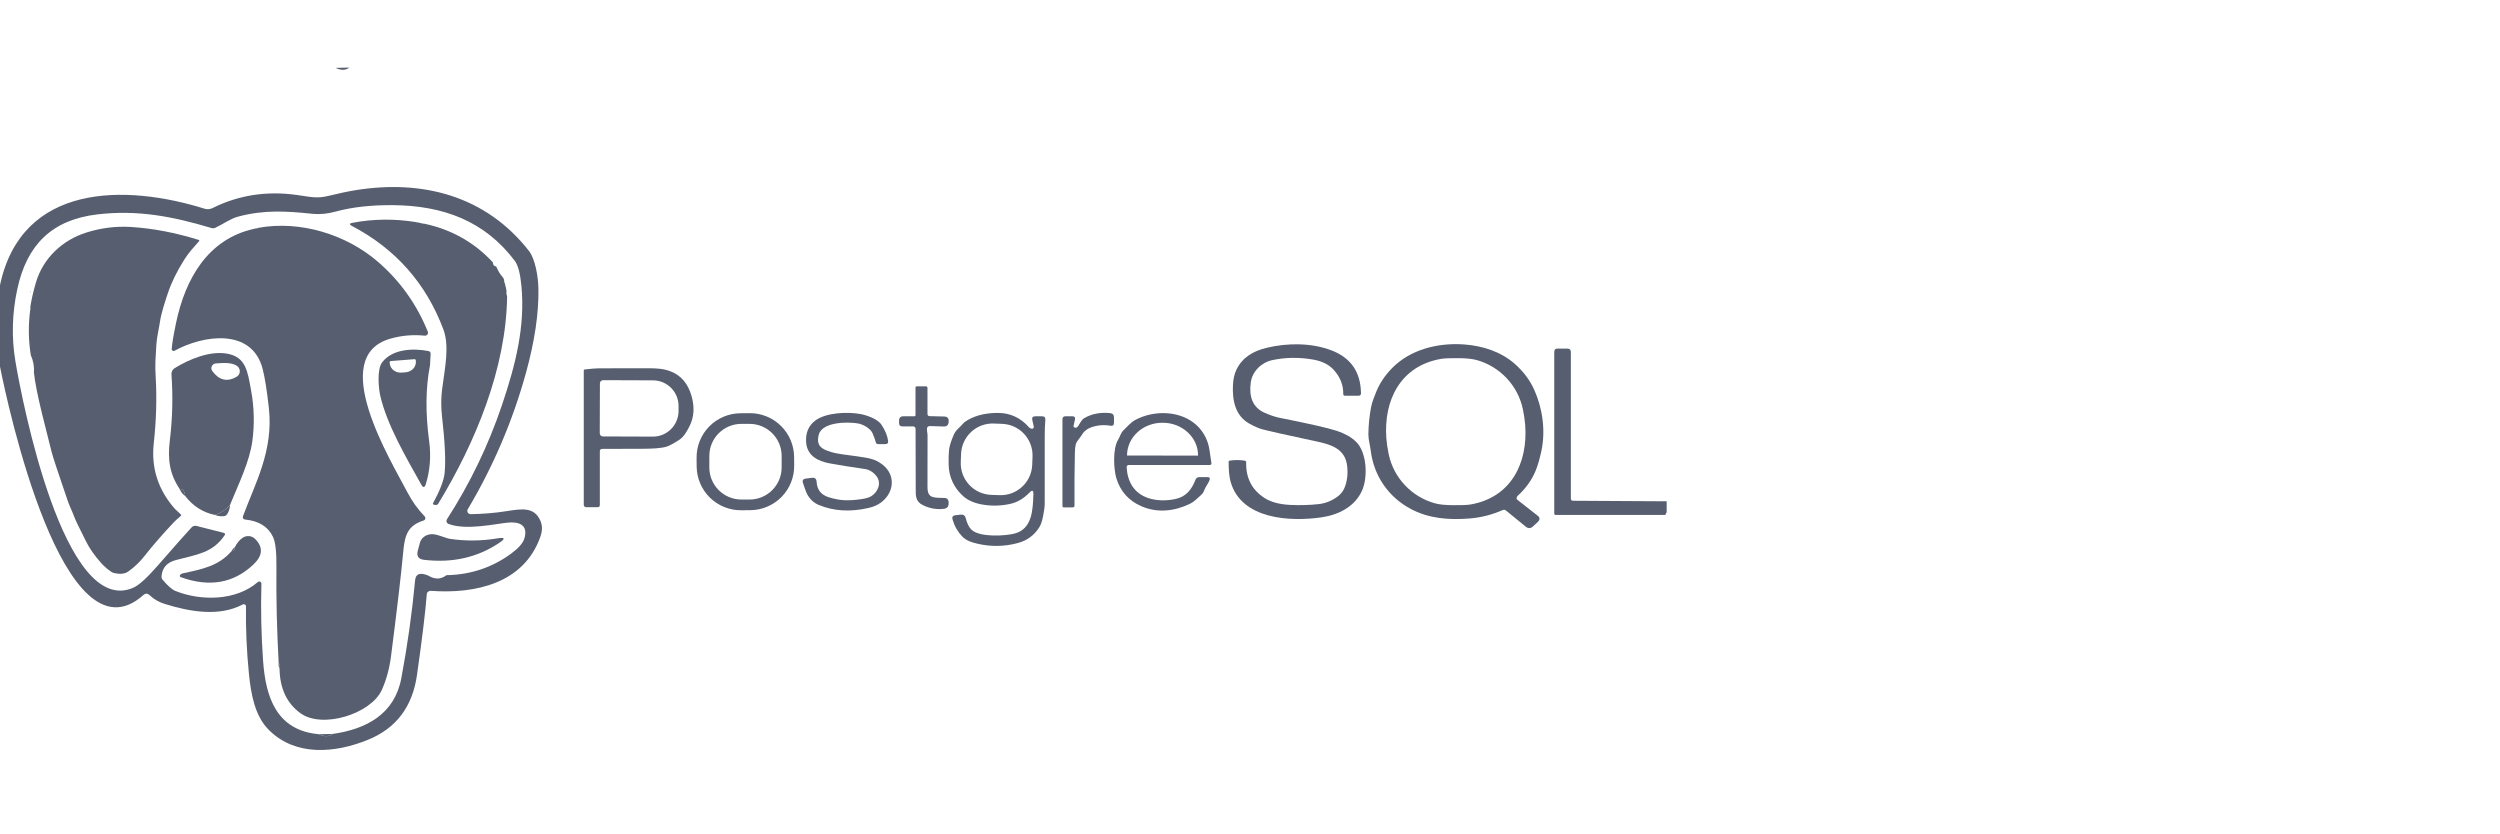
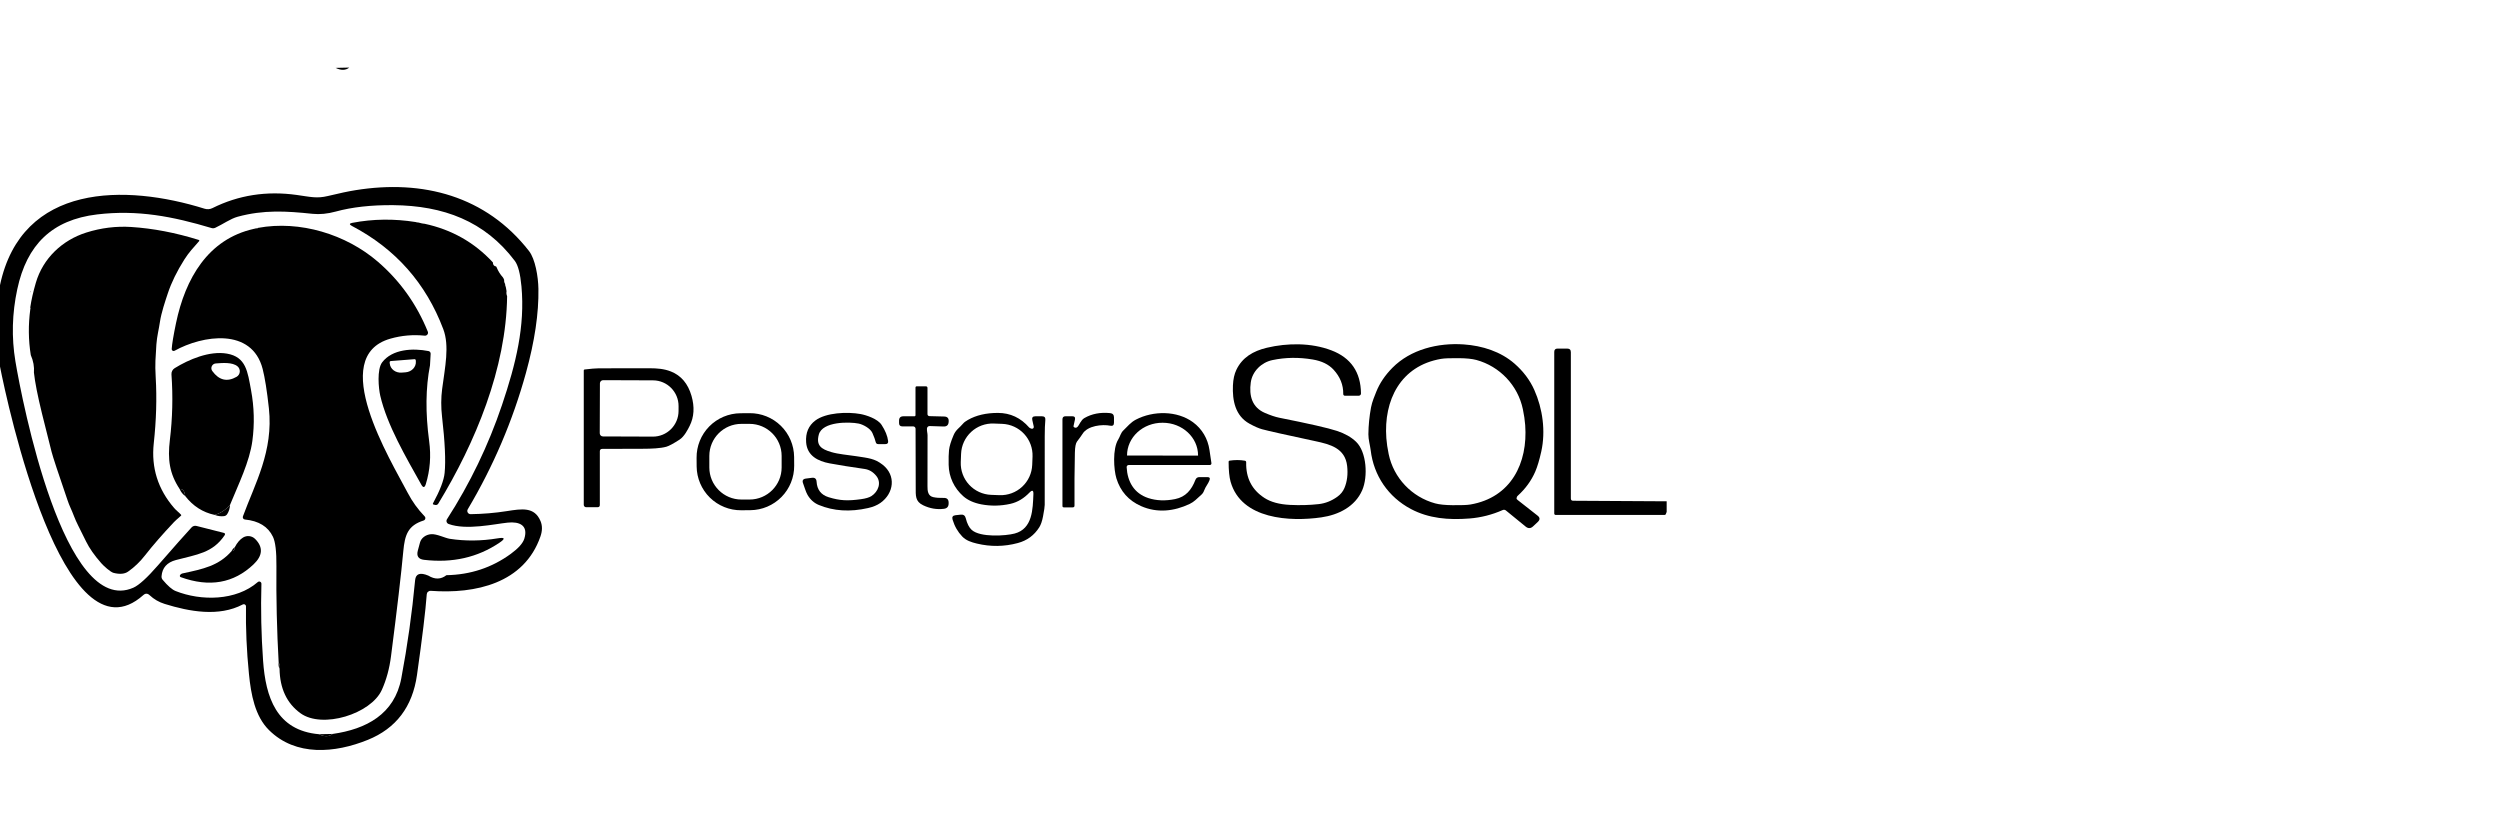
<svg xmlns="http://www.w3.org/2000/svg" width="150px" height="50px" viewBox="0 0 150 50" version="1.1">
  <g id="PostgreSQL" stroke="none" stroke-width="1" fill="none" fill-rule="evenodd">
-     <g id="PostgreSQL备份" transform="translate(-0, 4)" fill="#565E6F" fill-rule="nonzero">
+     <g id="PostgreSQL备份" transform="translate(-0, 4)" fill="currentColor" fill-rule="nonzero">
      <path d="M0,17.993 L0,13.109 C1.302,6.964 7.551,7.044 12.28,8.524 C12.434,8.572 12.6,8.559 12.744,8.487 C14.307,7.707 15.993,7.444 17.802,7.697 C18.627,7.812 19.002,7.922 19.671,7.761 C20.365,7.593 20.92,7.476 21.334,7.41 C25.361,6.761 29.161,7.751 31.741,11.062 C32.117,11.544 32.293,12.605 32.305,13.329 C32.331,14.793 32.081,16.476 31.556,18.378 C30.763,21.25 29.599,23.975 28.066,26.555 C28.03,26.615 28.029,26.691 28.064,26.752 C28.1,26.813 28.166,26.851 28.237,26.85 C28.973,26.84 29.698,26.779 30.41,26.667 C31.305,26.528 32.066,26.394 32.432,27.266 C32.546,27.539 32.545,27.844 32.429,28.181 C31.454,31.004 28.52,31.647 25.849,31.45 C25.788,31.445 25.728,31.465 25.682,31.504 C25.636,31.543 25.609,31.599 25.605,31.66 C25.533,32.643 25.338,34.255 25.02,36.496 C24.75,38.406 23.766,39.705 22.068,40.392 C20.1,41.189 17.744,41.397 16.139,39.805 C15.298,38.971 15.059,37.669 14.937,36.438 C14.798,35.053 14.739,33.702 14.759,32.384 C14.76,32.338 14.736,32.295 14.697,32.27 C14.658,32.246 14.609,32.245 14.568,32.267 C13.132,33.025 11.363,32.696 9.88,32.235 C9.537,32.129 9.237,31.955 8.978,31.713 C8.853,31.594 8.726,31.592 8.598,31.706 C3.807,35.984 0.437,20.218 0,17.993 Z M19.137,40.053 C19.463,40.216 19.737,40.21 19.959,40.036 C21.968,39.751 23.676,38.856 24.08,36.689 C24.446,34.747 24.722,32.787 24.907,30.809 C24.945,30.422 25.208,30.331 25.698,30.536 C26.093,30.778 26.455,30.77 26.785,30.511 C28.226,30.485 29.514,30.059 30.649,29.231 C31.102,28.9 31.372,28.597 31.459,28.322 C31.71,27.51 31.159,27.286 30.468,27.357 C29.676,27.437 27.983,27.83 26.917,27.439 C26.862,27.419 26.818,27.375 26.799,27.319 C26.78,27.263 26.788,27.202 26.82,27.152 C28.202,25.006 29.302,22.723 30.12,20.301 C30.963,17.802 31.505,15.574 31.288,13.185 C31.218,12.424 31.085,11.913 30.888,11.652 C29.085,9.26 26.602,8.338 23.59,8.309 C22.272,8.298 21.123,8.426 20.144,8.694 C19.65,8.829 19.185,8.874 18.749,8.829 C17.178,8.663 15.82,8.58 14.261,9.004 C13.834,9.119 13.368,9.457 12.92,9.665 C12.845,9.699 12.768,9.705 12.69,9.682 C10.363,8.985 8.259,8.577 5.829,8.865 C3.117,9.189 1.607,10.684 1.037,13.351 C0.724,14.805 0.687,16.247 0.924,17.676 C1.322,20.053 3.849,33.1 8.005,31.26 C8.34,31.11 8.829,30.666 9.473,29.926 C10.462,28.792 11.136,28.031 11.495,27.644 C11.57,27.563 11.684,27.529 11.79,27.557 L13.415,27.969 C13.507,27.991 13.527,28.042 13.473,28.122 C12.751,29.187 11.807,29.268 10.549,29.604 C10.019,29.746 9.733,30.068 9.693,30.57 C9.685,30.653 9.707,30.726 9.761,30.789 C10.068,31.155 10.327,31.379 10.537,31.462 C12.056,32.067 14.163,32.059 15.468,30.923 C15.508,30.89 15.563,30.882 15.61,30.904 C15.657,30.927 15.686,30.974 15.685,31.026 C15.641,32.563 15.675,34.103 15.785,35.645 C15.939,37.815 16.578,39.829 19.137,40.053 Z" id="形状备份" />
      <path d="M24.944,9.323 C24.994,9.348 25.05,9.358 25.112,9.353 L25.305,9.401 C25.362,9.419 25.419,9.427 25.476,9.426 C27.098,9.774 28.464,10.546 29.573,11.744 C29.575,11.891 29.64,11.972 29.768,11.988 L29.802,12.049 C29.889,12.265 30.013,12.464 30.176,12.646 C30.205,12.687 30.229,12.737 30.249,12.797 C30.242,12.887 30.261,12.966 30.305,13.034 C30.307,13.102 30.321,13.166 30.349,13.226 L30.393,13.468 C30.375,13.578 30.386,13.679 30.427,13.77 C30.376,18.09 28.527,22.554 26.295,26.221 C26.256,26.284 26.18,26.315 26.107,26.296 L26.017,26.274 C25.972,26.263 25.96,26.236 25.983,26.194 C26.404,25.418 26.636,24.811 26.678,24.373 C26.75,23.654 26.698,22.53 26.522,20.999 C26.457,20.428 26.459,19.875 26.529,19.338 C26.7,18.032 26.978,16.761 26.598,15.752 C25.557,12.992 23.729,10.928 21.115,9.557 C20.946,9.468 20.954,9.405 21.141,9.37 C22.385,9.132 23.653,9.117 24.944,9.323 Z" id="路径备份" />
      <path d="M25.112,9.353 C25.05,9.358 24.994,9.348 24.944,9.323 L25.112,9.353 Z" id="路径备份-2" />
      <path d="M25.476,9.426 C25.419,9.427 25.362,9.419 25.305,9.401 L25.476,9.426 Z" id="路径备份-3" />
      <path d="M16.773,36.126 C16.807,35.986 16.789,35.863 16.72,35.758 C16.612,33.827 16.567,31.896 16.585,29.965 C16.593,29.099 16.524,28.512 16.376,28.205 C16.085,27.596 15.524,27.251 14.693,27.171 C14.649,27.167 14.61,27.142 14.588,27.105 C14.565,27.068 14.56,27.022 14.576,26.981 C15.295,25.021 16.412,23.073 16.134,20.501 C16.019,19.448 15.893,18.66 15.759,18.136 C15.115,15.642 12.154,16.111 10.471,17.047 C10.434,17.066 10.39,17.065 10.355,17.043 C10.32,17.021 10.3,16.983 10.302,16.942 C10.32,16.648 10.407,16.129 10.561,15.386 C11.12,12.71 12.476,10.35 15.227,9.733 C15.331,9.759 15.417,9.739 15.485,9.672 C17.99,9.209 20.763,10.057 22.671,11.703 C23.999,12.849 24.998,14.247 25.668,15.898 C25.692,15.955 25.683,16.02 25.646,16.07 C25.608,16.119 25.547,16.146 25.485,16.14 C24.781,16.068 24.093,16.128 23.422,16.32 C19.629,17.4 23.417,23.575 24.466,25.577 C24.737,26.095 25.076,26.564 25.48,26.984 C25.516,27.02 25.53,27.073 25.517,27.123 C25.504,27.173 25.467,27.214 25.417,27.23 C24.468,27.532 24.288,28.1 24.198,29.073 C24.072,30.436 23.827,32.536 23.461,35.372 C23.367,36.112 23.184,36.784 22.912,37.389 C22.263,38.837 19.332,39.751 18.02,38.788 C17.207,38.193 16.791,37.306 16.773,36.126 Z" id="路径备份-4" />
      <path d="M15.485,9.672 C15.417,9.739 15.331,9.759 15.227,9.733 L15.485,9.672 Z" id="路径备份-6" />
      <path d="M25.8,17.919 C25.538,19.262 25.521,20.777 25.749,22.464 C25.871,23.359 25.804,24.22 25.549,25.045 C25.48,25.27 25.389,25.279 25.276,25.075 C24.366,23.446 23.222,21.503 22.815,19.741 C22.715,19.309 22.607,18.166 22.929,17.741 C23.541,16.937 24.776,16.881 25.712,17.064 C25.789,17.078 25.843,17.148 25.839,17.227 C25.816,17.668 25.803,17.898 25.8,17.919 Z M24.871,17.551 L23.446,17.663 C23.427,17.665 23.409,17.674 23.397,17.688 C23.384,17.703 23.378,17.722 23.38,17.741 L23.385,17.807 C23.413,18.14 23.731,18.385 24.098,18.356 L24.337,18.339 C24.703,18.309 24.978,18.016 24.951,17.683 L24.946,17.617 C24.945,17.598 24.936,17.581 24.922,17.569 C24.908,17.556 24.89,17.55 24.871,17.551 Z" id="形状备份-2" />
      <path d="M13.807,26.279 C13.552,26.589 13.241,26.794 12.873,26.893 C12.166,26.741 11.579,26.364 11.112,25.762 C11.073,25.457 10.963,25.317 10.78,25.343 C10.166,24.414 10.051,23.568 10.193,22.393 C10.35,21.094 10.382,19.785 10.288,18.466 C10.277,18.314 10.351,18.17 10.48,18.09 C11.327,17.566 12.568,17.037 13.617,17.217 C14.768,17.417 14.856,18.297 15.063,19.411 C15.252,20.427 15.278,21.444 15.141,22.461 C14.973,23.707 14.312,25.045 13.807,26.279 Z M14.254,17.983 C13.946,17.722 13.346,17.776 12.944,17.807 C12.841,17.815 12.75,17.879 12.707,17.973 C12.664,18.067 12.675,18.177 12.737,18.261 C13.141,18.817 13.628,18.933 14.195,18.609 C14.304,18.547 14.375,18.436 14.387,18.311 C14.398,18.187 14.349,18.064 14.254,17.983 L14.254,17.983 Z" id="形状备份-3" />
      <path d="M2.454,20.428 L2.078,18.653 L2.454,20.428 Z" id="路径备份-7" />
      <path d="M11.112,25.762 C10.964,25.657 10.854,25.517 10.78,25.343 C10.963,25.317 11.073,25.457 11.112,25.762 Z" id="路径备份-8" />
      <path d="M13.807,26.279 C13.791,26.502 13.733,26.691 13.632,26.847 C13.586,26.919 13.522,26.959 13.439,26.969 C13.255,26.992 13.067,26.967 12.873,26.893 C13.241,26.794 13.552,26.589 13.807,26.279 Z" id="路径备份-9" />
      <path d="M26.988,28.329 C27.923,28.472 28.881,28.463 29.863,28.3 C30.302,28.227 30.337,28.315 29.968,28.563 C28.656,29.448 27.148,29.79 25.444,29.59 C25.107,29.551 24.982,29.367 25.068,29.039 L25.198,28.558 C25.27,28.282 25.537,28.079 25.863,28.051 C26.193,28.022 26.705,28.285 26.988,28.329 Z" id="路径备份-10" />
      <path d="M13.893,29.068 C14.024,29.066 14.09,28.987 14.09,28.829 C14.23,28.559 14.396,28.366 14.588,28.249 C14.819,28.11 15.114,28.145 15.305,28.334 C15.798,28.825 15.768,29.333 15.217,29.858 C14.024,30.996 12.565,31.252 10.841,30.628 C10.819,30.62 10.802,30.602 10.794,30.579 C10.787,30.555 10.79,30.53 10.802,30.509 C10.84,30.452 10.894,30.416 10.966,30.402 C12.185,30.141 13.124,29.948 13.893,29.068 Z" id="路径备份-11" />
      <path d="M14.09,28.829 C14.09,28.987 14.024,29.066 13.893,29.068 C13.94,28.969 14.006,28.889 14.09,28.829 Z" id="路径备份-12" />
      <path d="M16.773,36.126 C16.72,36.027 16.702,35.904 16.72,35.758 C16.789,35.863 16.807,35.986 16.773,36.126 Z" id="路径备份-13" />
      <path d="M20.959,0.054 C20.737,0.228 20.463,0.234 20.137,0.072 L20.959,0.054 Z" id="路径" />
      <path d="M19.959,40.036 C19.737,40.21 19.463,40.216 19.137,40.053 L19.959,40.036 Z" id="路径备份-14" />
      <path d="M2.036,18.357 C2.064,18.007 2.001,17.655 1.847,17.303 C1.703,16.409 1.693,15.492 1.818,14.552 C1.834,14.512 1.833,14.477 1.815,14.446 C1.882,13.996 1.993,13.503 2.15,12.967 C2.579,11.496 3.737,10.409 5.175,9.954 C6.066,9.672 6.966,9.561 7.875,9.619 C9.188,9.704 10.539,9.963 11.928,10.397 C11.942,10.401 11.953,10.412 11.957,10.426 C11.961,10.44 11.957,10.455 11.948,10.466 C11.606,10.859 11.335,11.137 11.059,11.574 C10.616,12.275 10.286,12.949 10.071,13.595 C9.917,14.058 9.673,14.78 9.596,15.315 C9.532,15.759 9.42,16.164 9.384,16.658 C9.366,16.906 9.347,17.235 9.326,17.643 C9.313,17.904 9.319,18.236 9.342,18.638 C9.416,19.894 9.377,21.214 9.226,22.597 C9.067,24.06 9.475,25.355 10.45,26.482 C10.572,26.624 10.734,26.743 10.864,26.885 C10.882,26.905 10.881,26.924 10.861,26.941 C10.642,27.132 10.5,27.261 10.437,27.328 C9.742,28.065 9.165,28.729 8.704,29.319 C8.401,29.708 8.061,30.034 7.684,30.297 C7.477,30.441 7.188,30.467 6.815,30.373 C6.625,30.325 6.223,29.959 6.075,29.79 C5.664,29.323 5.361,28.89 5.166,28.491 C4.935,28.021 4.774,27.697 4.683,27.518 C4.483,27.13 4.392,26.81 4.216,26.434 C4.166,26.328 4.11,26.183 4.047,25.999 C3.491,24.38 3.173,23.415 3.094,23.105 C2.899,22.344 2.708,21.582 2.521,20.82 C2.258,19.746 2.096,18.925 2.036,18.357 Z" id="路径" />
      <path d="M1.815,13.446 C1.833,13.477 1.834,13.512 1.818,13.552 C1.811,13.528 1.81,13.492 1.815,13.446 Z" id="路径" />
      <path d="M90.991,25.91 C90.99,25.932 91.016,25.965 91.07,26.008 C91.617,26.439 92.01,26.748 92.25,26.934 C92.405,27.053 92.411,27.18 92.268,27.315 L91.985,27.581 C91.841,27.716 91.693,27.721 91.54,27.596 L90.354,26.628 C90.301,26.584 90.227,26.574 90.164,26.602 C89.524,26.886 88.861,27.054 88.175,27.109 C86.91,27.209 85.724,27.109 84.652,26.539 C83.305,25.824 82.421,24.547 82.24,23.007 C82.207,22.731 82.1,22.373 82.103,22.056 C82.109,21.517 82.162,20.981 82.261,20.448 C82.325,20.105 82.485,19.734 82.579,19.497 C82.782,18.991 83.102,18.516 83.539,18.073 C84.635,16.961 86.286,16.557 87.828,16.665 C88.942,16.743 90.045,17.094 90.876,17.822 C91.4,18.282 91.794,18.805 92.057,19.394 C92.56,20.52 92.749,21.872 92.475,23.099 C92.364,23.597 92.245,23.995 92.118,24.291 C91.885,24.833 91.534,25.318 91.065,25.745 C91.02,25.786 90.994,25.845 90.991,25.91 L90.991,25.91 Z M83.181,22.295 C83.202,22.586 83.249,22.902 83.32,23.244 C83.617,24.678 84.709,25.821 86.11,26.203 C86.36,26.271 86.709,26.307 87.157,26.311 C87.671,26.317 88.027,26.304 88.226,26.27 C90.66,25.852 91.68,23.79 91.512,21.506 C91.491,21.215 91.444,20.899 91.373,20.557 C91.076,19.123 89.984,17.98 88.583,17.598 C88.333,17.531 87.984,17.494 87.536,17.49 C87.022,17.484 86.666,17.498 86.467,17.532 C84.032,17.949 83.012,20.011 83.181,22.295 Z" id="形状" />
      <path d="M75.047,18.941 C74.934,19.746 75.122,20.444 75.896,20.776 C76.234,20.921 76.521,21.017 76.756,21.064 C78.543,21.419 79.696,21.682 80.215,21.854 C80.692,22.01 81.075,22.228 81.364,22.506 C82.005,23.123 82.084,24.605 81.733,25.412 C81.304,26.397 80.319,26.892 79.28,27.042 C77.417,27.309 74.477,27.174 73.835,24.901 C73.758,24.626 73.718,24.227 73.717,23.705 C73.716,23.667 73.735,23.645 73.773,23.639 C74.094,23.591 74.399,23.592 74.686,23.641 C74.744,23.65 74.772,23.684 74.771,23.744 C74.748,24.677 75.113,25.388 75.865,25.875 C76.246,26.123 76.758,26.262 77.401,26.294 C78.007,26.323 78.582,26.307 79.127,26.246 C79.519,26.201 79.888,26.056 80.233,25.81 C80.433,25.668 80.577,25.492 80.666,25.281 C80.83,24.89 80.884,24.449 80.829,23.959 C80.708,22.888 79.811,22.66 78.911,22.468 C77.179,22.098 76.115,21.86 75.72,21.753 C75.525,21.7 75.276,21.59 74.972,21.424 C74.109,20.95 73.937,20.018 73.976,19.125 C73.992,18.756 74.06,18.444 74.181,18.191 C74.532,17.453 75.182,17.061 76.015,16.864 C77.25,16.572 78.675,16.56 79.881,17.02 C81.054,17.466 81.646,18.329 81.659,19.608 C81.66,19.643 81.646,19.678 81.62,19.704 C81.595,19.729 81.561,19.744 81.525,19.744 L80.692,19.744 C80.666,19.744 80.641,19.733 80.623,19.715 C80.605,19.696 80.595,19.671 80.595,19.646 C80.604,19.098 80.409,18.609 80.01,18.177 C79.719,17.863 79.304,17.66 78.764,17.57 C77.927,17.428 77.118,17.441 76.337,17.607 C75.681,17.747 75.139,18.284 75.047,18.941 Z" id="路径" />
      <path d="M100,26.078 L100,26.715 L99.948,26.849 C99.935,26.881 99.912,26.896 99.878,26.896 L93.338,26.896 C93.292,26.896 93.255,26.859 93.255,26.813 L93.255,17.113 C93.255,16.981 93.321,16.915 93.453,16.915 L94.033,16.915 C94.178,16.915 94.251,16.987 94.251,17.132 L94.251,25.907 C94.251,25.999 94.297,26.045 94.389,26.045 L100,26.078 Z" id="路径" />
      <path d="M35.99,23.081 L35.99,26.297 C35.99,26.388 35.944,26.433 35.853,26.433 L35.169,26.433 C35.09,26.433 35.026,26.369 35.026,26.291 L35.026,18.225 C35.026,18.192 35.043,18.173 35.076,18.169 C35.448,18.124 35.731,18.101 35.925,18.099 C36.869,18.093 37.886,18.091 38.975,18.095 C39.418,18.097 39.838,18.123 40.26,18.291 C40.869,18.534 41.279,19.02 41.49,19.75 C41.683,20.419 41.646,21.019 41.381,21.55 C41.276,21.761 41.059,22.194 40.771,22.379 C40.402,22.618 40.138,22.759 39.981,22.804 C39.633,22.903 39.053,22.926 38.604,22.926 C37.491,22.926 36.668,22.929 36.135,22.934 C36.038,22.935 35.99,22.984 35.99,23.081 Z M35.995,19.002 L35.985,21.994 C35.985,22.1 36.07,22.186 36.176,22.186 L39.17,22.197 C39.578,22.199 39.97,22.038 40.259,21.749 C40.548,21.461 40.712,21.07 40.713,20.661 L40.714,20.367 C40.717,19.516 40.031,18.824 39.182,18.821 L36.188,18.81 C36.137,18.81 36.088,18.83 36.052,18.866 C36.015,18.902 35.995,18.951 35.995,19.002 L35.995,19.002 Z" id="形状" />
      <path d="M54.867,20.977 C54.902,20.977 54.93,20.949 54.93,20.914 L54.93,19.259 C54.93,19.205 54.957,19.179 55.01,19.179 L55.557,19.179 C55.608,19.179 55.649,19.22 55.649,19.271 L55.649,20.85 C55.649,20.914 55.7,20.966 55.764,20.968 L56.652,20.991 C56.843,20.996 56.933,21.094 56.921,21.285 C56.92,21.292 56.92,21.301 56.919,21.313 C56.908,21.504 56.807,21.596 56.616,21.59 L55.782,21.563 C55.696,21.559 55.623,21.625 55.617,21.711 C55.607,21.85 55.652,21.993 55.653,22.123 C55.656,23.283 55.655,24.298 55.649,25.17 C55.647,25.454 55.673,25.756 55.994,25.828 C56.169,25.866 56.377,25.882 56.62,25.875 C56.819,25.868 56.918,25.964 56.918,26.163 L56.918,26.205 C56.918,26.398 56.822,26.506 56.631,26.529 C56.204,26.581 55.79,26.51 55.387,26.315 C54.907,26.084 54.943,25.746 54.943,25.217 C54.942,23.538 54.939,22.374 54.934,21.726 C54.933,21.647 54.869,21.584 54.791,21.584 L54.142,21.584 C54.01,21.584 53.944,21.518 53.944,21.386 L53.944,21.238 C53.944,21.064 54.031,20.977 54.205,20.977 L54.867,20.977 Z" id="路径" />
      <path d="M47.651,23.937 C47.657,24.64 47.384,25.317 46.891,25.818 C46.398,26.32 45.726,26.605 45.022,26.611 L44.474,26.616 C43.771,26.622 43.094,26.348 42.592,25.856 C42.091,25.363 41.806,24.691 41.799,23.988 L41.795,23.468 C41.789,22.765 42.062,22.089 42.555,21.587 C43.048,21.086 43.72,20.801 44.424,20.795 L44.972,20.79 C45.675,20.784 46.352,21.057 46.854,21.55 C47.355,22.043 47.64,22.714 47.647,23.417 L47.651,23.937 Z M46.898,23.356 C46.898,22.293 46.036,21.432 44.973,21.432 L44.485,21.432 C43.422,21.432 42.56,22.293 42.56,23.356 L42.56,24.048 C42.56,25.11 43.422,25.972 44.485,25.972 L44.973,25.972 C46.036,25.972 46.898,25.11 46.898,24.048 L46.898,23.356 Z" id="形状" />
      <path d="M49.127,22.08 C48.953,22.742 49.294,22.949 49.859,23.119 C50.321,23.257 50.829,23.287 51.375,23.372 C52.108,23.486 52.475,23.507 52.954,23.88 C53.778,24.523 53.638,25.599 52.828,26.174 C52.631,26.313 52.382,26.417 52.081,26.484 C51,26.728 50.015,26.666 49.126,26.297 C48.843,26.179 48.618,25.978 48.453,25.694 C48.337,25.493 48.274,25.23 48.185,25.001 C48.12,24.832 48.177,24.736 48.356,24.714 L48.715,24.668 C48.891,24.646 48.984,24.724 48.995,24.901 C49.023,25.382 49.264,25.693 49.718,25.833 C50.401,26.044 50.868,26.06 51.648,25.953 C51.942,25.913 52.155,25.85 52.288,25.764 C52.695,25.5 52.908,24.958 52.574,24.55 C52.381,24.314 52.149,24.177 51.878,24.138 C51.042,24.019 50.341,23.906 49.774,23.801 C49.074,23.67 48.426,23.345 48.368,22.539 C48.327,21.976 48.511,21.54 48.92,21.231 C49.551,20.754 50.848,20.698 51.634,20.843 C51.985,20.908 52.658,21.13 52.893,21.49 C53.116,21.83 53.248,22.153 53.287,22.458 C53.304,22.584 53.249,22.646 53.122,22.646 L52.696,22.646 C52.613,22.646 52.562,22.606 52.543,22.525 C52.51,22.387 52.444,22.205 52.345,21.98 C52.219,21.698 51.777,21.466 51.517,21.414 C50.974,21.304 49.339,21.276 49.127,22.08 Z" id="路径" />
      <path d="M62.004,25.652 C62.014,25.415 61.936,25.382 61.771,25.552 C61.442,25.892 61.073,26.13 60.621,26.231 C60.04,26.361 59.46,26.371 58.882,26.262 C58.429,26.175 58.067,26.012 57.796,25.773 C57.251,25.29 56.932,24.622 56.919,23.886 C56.912,23.504 56.919,23.211 56.941,23.007 C56.965,22.78 57.057,22.478 57.218,22.102 C57.358,21.774 57.571,21.673 57.788,21.412 C57.844,21.344 57.94,21.272 58.076,21.195 C58.567,20.914 59.168,20.774 59.879,20.775 C60.619,20.776 61.243,21.068 61.751,21.651 C61.775,21.678 61.823,21.702 61.894,21.723 C61.93,21.733 61.968,21.724 61.995,21.698 C62.022,21.672 62.034,21.634 62.026,21.598 L61.938,21.202 C61.905,21.052 61.965,20.977 62.119,20.977 L62.522,20.977 C62.667,20.977 62.733,21.049 62.72,21.193 C62.697,21.444 62.685,21.77 62.684,22.171 C62.679,23.881 62.679,25.255 62.683,26.292 C62.684,26.39 62.65,26.62 62.582,26.981 C62.529,27.262 62.455,27.48 62.358,27.635 C62.055,28.117 61.626,28.433 61.07,28.582 C60.254,28.802 59.433,28.813 58.608,28.613 C58.281,28.534 57.969,28.434 57.735,28.191 C57.466,27.911 57.272,27.572 57.154,27.175 C57.108,27.018 57.166,26.931 57.329,26.913 L57.642,26.879 C57.805,26.861 57.906,26.932 57.945,27.091 C58.026,27.418 58.145,27.652 58.301,27.793 C58.814,28.259 60.352,28.153 60.879,28.012 C61.96,27.726 61.967,26.54 62.004,25.652 Z M61.952,23.395 C61.971,22.894 61.79,22.405 61.449,22.036 C61.108,21.668 60.634,21.45 60.132,21.431 L59.63,21.412 C59.128,21.392 58.639,21.573 58.271,21.914 C57.902,22.256 57.684,22.729 57.665,23.231 L57.646,23.726 C57.627,24.228 57.808,24.717 58.149,25.085 C58.49,25.454 58.964,25.671 59.466,25.691 L59.968,25.71 C60.47,25.729 60.959,25.548 61.327,25.207 C61.696,24.866 61.914,24.392 61.933,23.891 L61.952,23.395 Z" id="形状" />
      <path d="M64.442,21.633 C64.518,21.681 64.587,21.675 64.648,21.614 C64.766,21.496 64.847,21.208 65.064,21.083 C65.508,20.827 66.021,20.728 66.604,20.786 C66.761,20.801 66.839,20.888 66.839,21.045 L66.839,21.362 C66.839,21.513 66.765,21.573 66.616,21.543 C66.153,21.449 65.255,21.529 64.947,22.039 C64.898,22.12 64.79,22.271 64.621,22.493 C64.544,22.595 64.501,22.814 64.493,23.151 C64.47,24.173 64.463,25.234 64.47,26.334 C64.471,26.406 64.435,26.442 64.362,26.442 L63.832,26.442 C63.775,26.442 63.747,26.414 63.747,26.357 L63.747,21.162 C63.747,21.037 63.809,20.975 63.934,20.975 L64.335,20.975 C64.472,20.975 64.526,21.042 64.497,21.176 L64.412,21.56 C64.405,21.591 64.415,21.615 64.442,21.633 Z" id="路径" />
      <path d="M67.599,24.03 C67.646,24.905 68.044,25.601 68.895,25.883 C69.382,26.043 69.918,26.064 70.503,25.946 C71.148,25.816 71.495,25.388 71.725,24.792 C71.768,24.682 71.848,24.626 71.967,24.626 L72.444,24.626 C72.574,24.626 72.617,24.687 72.572,24.809 C72.488,25.038 72.338,25.185 72.253,25.419 C72.213,25.53 72.158,25.616 72.087,25.679 C71.792,25.944 71.646,26.108 71.386,26.233 C70.446,26.682 69.427,26.792 68.466,26.367 C67.717,26.036 67.222,25.48 66.983,24.698 C66.828,24.192 66.739,22.934 67.099,22.362 C67.207,22.19 67.238,21.983 67.4,21.828 C67.647,21.59 67.842,21.34 68.152,21.178 C69.197,20.633 70.625,20.634 71.579,21.333 C72.127,21.735 72.471,22.325 72.569,23.003 C72.579,23.071 72.618,23.333 72.686,23.79 C72.69,23.817 72.682,23.846 72.664,23.867 C72.646,23.888 72.619,23.901 72.591,23.901 L67.721,23.901 C67.687,23.901 67.655,23.914 67.632,23.939 C67.609,23.963 67.597,23.996 67.599,24.03 L67.599,24.03 Z M67.624,23.33 L71.882,23.338 C71.883,23.338 71.884,23.337 71.884,23.336 L71.884,23.329 C71.886,22.246 70.939,21.367 69.768,21.365 L69.746,21.365 C69.184,21.364 68.644,21.569 68.246,21.936 C67.847,22.303 67.623,22.801 67.622,23.321 L67.622,23.328 C67.622,23.329 67.623,23.33 67.624,23.33 Z" id="形状" />
    </g>
  </g>
</svg>
